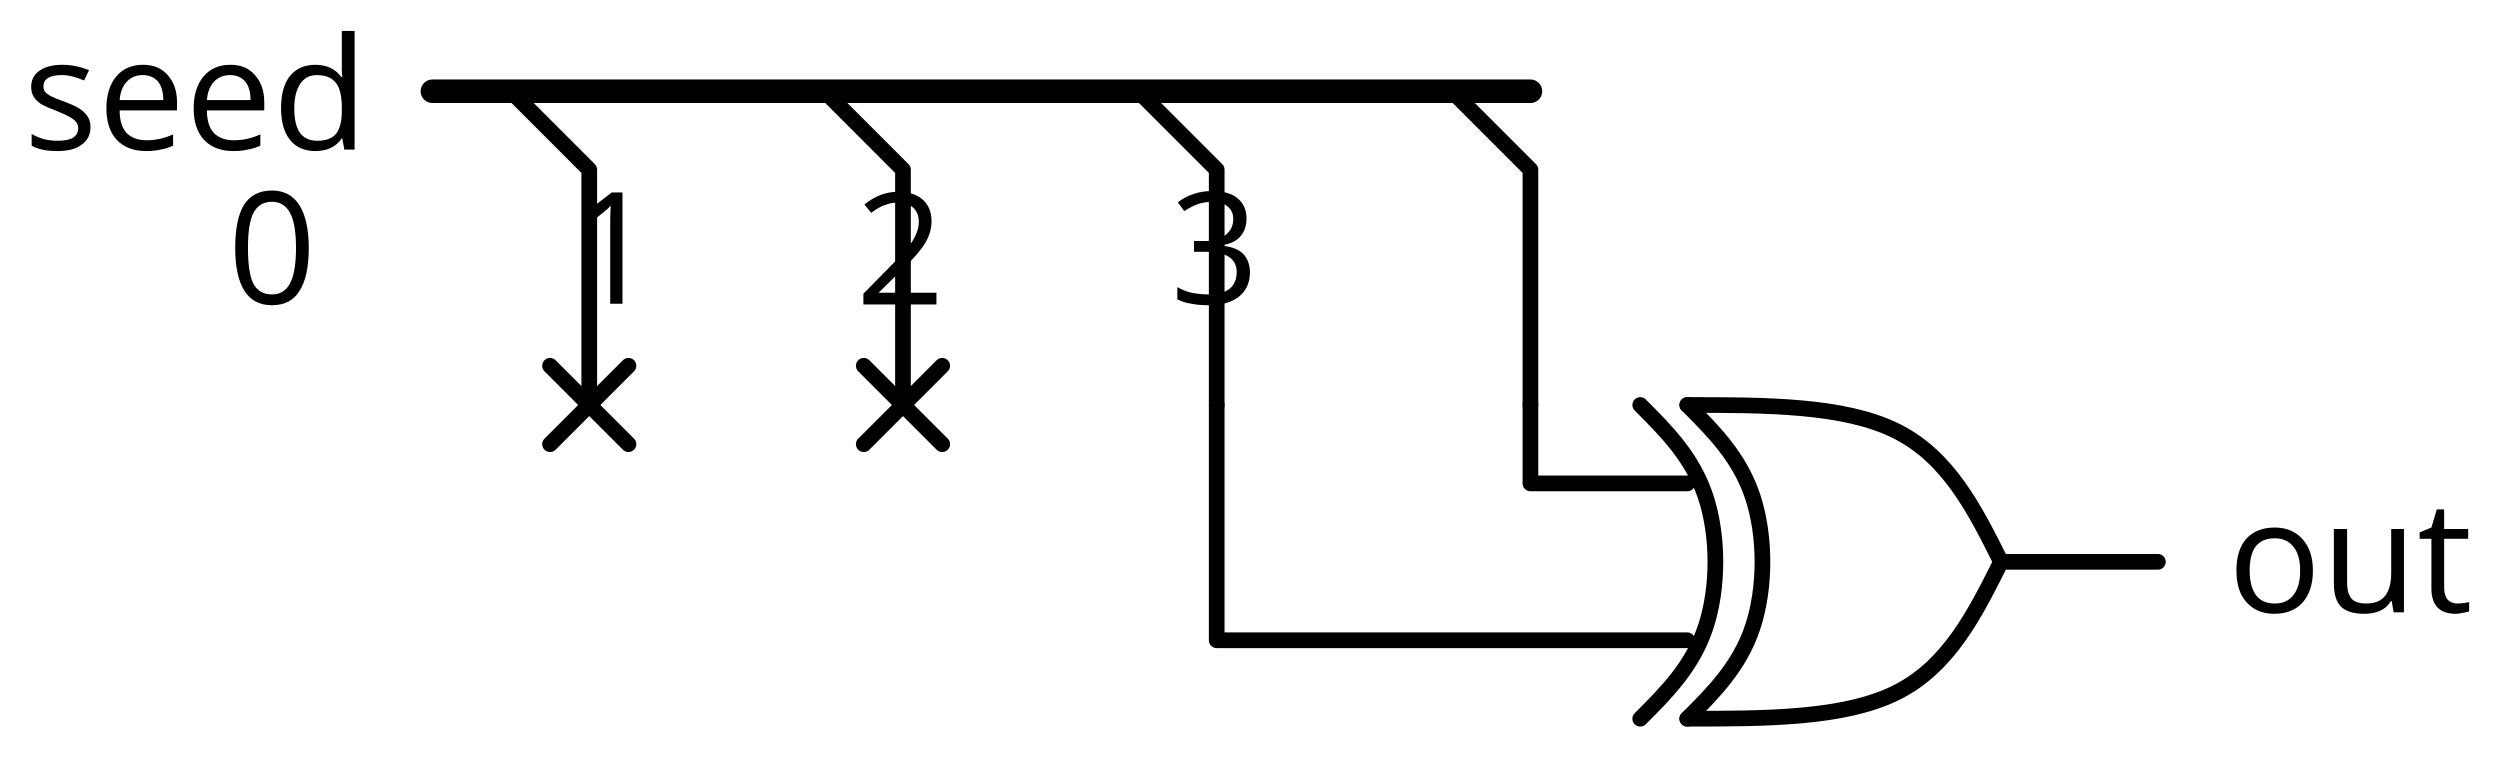
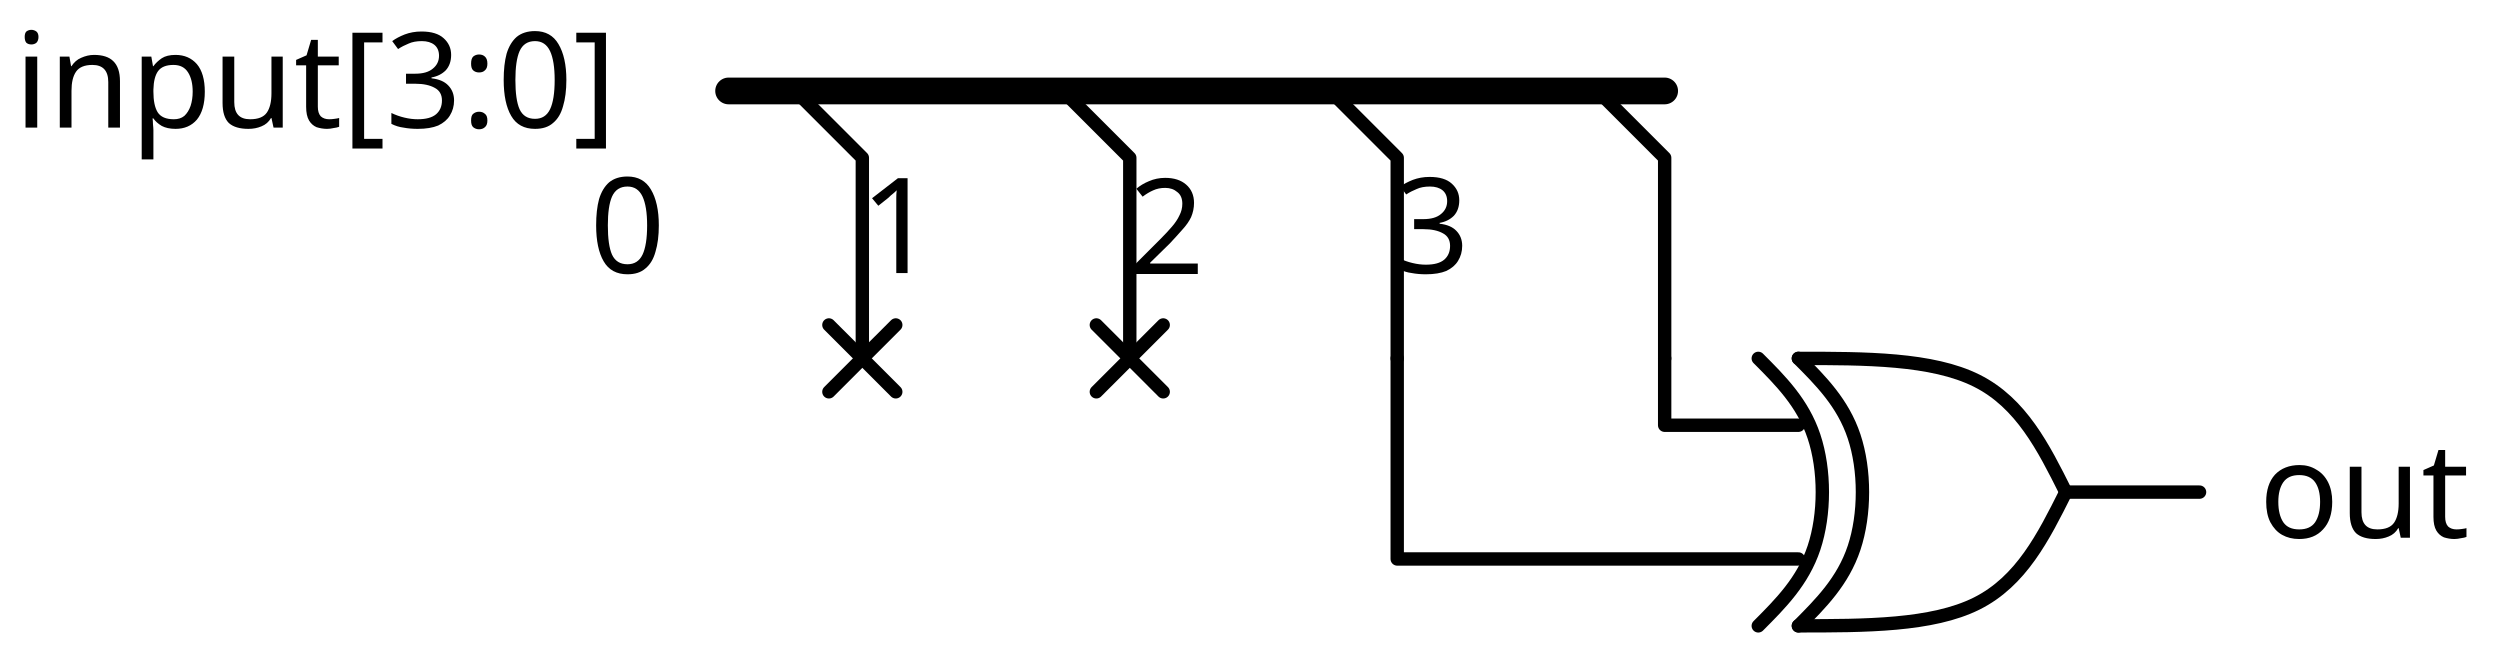
- <svg xmlns="http://www.w3.org/2000/svg" width="79.688mm" height="24.161mm" viewBox="0 0 79.688 24.161" version="1.1" id="svg8">
+ <svg xmlns="http://www.w3.org/2000/svg" width="93.478mm" height="24.653mm" viewBox="0 0 93.478 24.653" version="1.1" id="svg8">
  <defs id="defs2">
    <marker orient="auto" refY="0" refX="0" id="marker6650" style="overflow:visible">
      <path id="path6648" style="fill:#000000;fill-opacity:1;fill-rule:evenodd;stroke:#000000;stroke-width:0.625;stroke-linejoin:round;stroke-opacity:1" d="M 8.719,4.034 -2.207,0.016 8.719,-4.002 c -1.745,2.372 -1.735,5.617 -6e-7,8.035 z" transform="scale(-0.6)" />
    </marker>
    <marker orient="auto" refY="0" refX="0" id="marker6556" style="overflow:visible">
      <path id="path6554" style="fill:#000000;fill-opacity:1;fill-rule:evenodd;stroke:#000000;stroke-width:0.625;stroke-linejoin:round;stroke-opacity:1" d="M 8.719,4.034 -2.207,0.016 8.719,-4.002 c -1.745,2.372 -1.735,5.617 -6e-7,8.035 z" transform="scale(-0.6)" />
    </marker>
    <marker style="overflow:visible" id="marker6389" refX="0" refY="0" orient="auto">
      <path transform="scale(-0.6)" d="M 8.719,4.034 -2.207,0.016 8.719,-4.002 c -1.745,2.372 -1.735,5.617 -6e-7,8.035 z" style="fill:#000000;fill-opacity:1;fill-rule:evenodd;stroke:#000000;stroke-width:0.625;stroke-linejoin:round;stroke-opacity:1" id="path6387" />
    </marker>
    <marker style="overflow:visible" id="marker6245" refX="0" refY="0" orient="auto">
      <path transform="matrix(-0.4,0,0,-0.4,-4,0)" style="fill:#000000;fill-opacity:1;fill-rule:evenodd;stroke:#000000;stroke-width:1pt;stroke-opacity:1" d="M 0,0 5,-5 -12.5,0 5,5 Z" id="path6243" />
    </marker>
    <marker style="overflow:visible" id="marker6187" refX="0" refY="0" orient="auto">
      <path transform="matrix(-0.4,0,0,-0.4,-4,0)" style="fill:#000000;fill-opacity:1;fill-rule:evenodd;stroke:#000000;stroke-width:1pt;stroke-opacity:1" d="M 0,0 5,-5 -12.5,0 5,5 Z" id="path6185" />
    </marker>
    <marker orient="auto" refY="0" refX="0" id="marker5465" style="overflow:visible">
      <path id="path5463" d="M 0,0 5,-5 -12.5,0 5,5 Z" style="fill:#000000;fill-opacity:1;fill-rule:evenodd;stroke:#000000;stroke-width:1pt;stroke-opacity:1" transform="matrix(-0.4,0,0,-0.4,-4,0)" />
    </marker>
    <marker style="overflow:visible" id="marker5401" refX="0" refY="0" orient="auto">
      <path transform="matrix(-0.2,0,0,-0.2,-1.2,0)" style="fill:#000000;fill-opacity:1;fill-rule:evenodd;stroke:#000000;stroke-width:1pt;stroke-opacity:1" d="M 0,0 5,-5 -12.5,0 5,5 Z" id="path5399" />
    </marker>
    <marker orient="auto" refY="0" refX="0" id="Arrow1Send-2" style="overflow:visible">
      <path id="path4558-1" d="M 0,0 5,-5 -12.5,0 5,5 Z" style="fill:#000000;fill-opacity:1;fill-rule:evenodd;stroke:#000000;stroke-width:1pt;stroke-opacity:1" transform="matrix(-0.2,0,0,-0.2,-1.2,0)" />
    </marker>
    <marker orient="auto" refY="0" refX="0" id="Arrow1Send-2-9" style="overflow:visible">
      <path id="path4558-1-9" d="M 0,0 5,-5 -12.5,0 5,5 Z" style="fill:#000000;fill-opacity:1;fill-rule:evenodd;stroke:#000000;stroke-width:1pt;stroke-opacity:1" transform="matrix(-0.2,0,0,-0.2,-1.2,0)" />
    </marker>
    <marker style="overflow:visible" id="marker5401-4" refX="0" refY="0" orient="auto">
      <path transform="matrix(-0.2,0,0,-0.2,-1.2,0)" style="fill:#000000;fill-opacity:1;fill-rule:evenodd;stroke:#000000;stroke-width:1pt;stroke-opacity:1" d="M 0,0 5,-5 -12.5,0 5,5 Z" id="path5399-9" />
    </marker>
    <marker style="overflow:visible" id="marker5401-4-0" refX="0" refY="0" orient="auto">
      <path transform="matrix(-0.2,0,0,-0.2,-1.2,0)" style="fill:#000000;fill-opacity:1;fill-rule:evenodd;stroke:#000000;stroke-width:1pt;stroke-opacity:1" d="M 0,0 5,-5 -12.5,0 5,5 Z" id="path5399-9-7" />
    </marker>
  </defs>
-   <g id="layer1" transform="translate(-16.2172,-249.0912)">
-     <text xml:space="preserve" style="font-style:normal;font-variant:normal;font-weight:normal;font-stretch:normal;font-size:4.961px;line-height:125%;font-family:'Open Sans';-inkscape-font-specification:'Open Sans';text-align:end;letter-spacing:0px;word-spacing:0px;text-anchor:end;fill:#000000;fill-opacity:1;stroke:none;stroke-width:0.265px;stroke-linecap:butt;stroke-linejoin:miter;stroke-opacity:1" x="32.749" y="258.774" id="text6500">
-       <tspan id="tspan6498" x="32.749" y="258.774" style="text-align:end;text-anchor:end;stroke-width:0.265px">0</tspan>
+   <g id="layer1" transform="translate(-2.756294,-248.5995)">
+     <text xml:space="preserve" style="font-style:normal;font-variant:normal;font-weight:normal;font-stretch:normal;font-size:4.961px;line-height:125%;font-family:'Open Sans';-inkscape-font-specification:'Open Sans';text-align:end;letter-spacing:0px;word-spacing:0px;text-anchor:end;fill:#000000;fill-opacity:1;stroke:none;stroke-width:0.265px;stroke-linecap:butt;stroke-linejoin:miter;stroke-opacity:1" x="34.082" y="258.806" id="text6500">
+       <tspan id="tspan6498" x="34.082" y="258.806" style="font-style:normal;font-variant:normal;font-weight:normal;font-stretch:normal;font-family:sans-serif;-inkscape-font-specification:sans-serif;text-align:end;text-anchor:end;stroke-width:0.265px">0</tspan>
    </text>
-     <text xml:space="preserve" style="font-style:normal;font-variant:normal;font-weight:normal;font-stretch:normal;font-size:4.961px;line-height:125%;font-family:'Open Sans';-inkscape-font-specification:'Open Sans';text-align:end;letter-spacing:0px;word-spacing:0px;text-anchor:end;fill:#000000;fill-opacity:1;stroke:none;stroke-width:0.265px;stroke-linecap:butt;stroke-linejoin:miter;stroke-opacity:1" x="43.607" y="258.771" id="text6500-9">
-       <tspan id="tspan6498-6" x="43.607" y="258.771" style="text-align:end;text-anchor:end;stroke-width:0.265px">1</tspan>
+     <text xml:space="preserve" style="font-style:normal;font-variant:normal;font-weight:normal;font-stretch:normal;font-size:4.961px;line-height:125%;font-family:'Open Sans';-inkscape-font-specification:'Open Sans';text-align:end;letter-spacing:0px;word-spacing:0px;text-anchor:end;fill:#000000;fill-opacity:1;stroke:none;stroke-width:0.265px;stroke-linecap:butt;stroke-linejoin:miter;stroke-opacity:1" x="44.21" y="258.808" id="text6500-9">
+       <tspan id="tspan6498-6" x="44.21" y="258.808" style="font-style:normal;font-variant:normal;font-weight:normal;font-stretch:normal;font-family:sans-serif;-inkscape-font-specification:sans-serif;text-align:end;text-anchor:end;stroke-width:0.265px">1</tspan>
    </text>
-     <text xml:space="preserve" style="font-style:normal;font-variant:normal;font-weight:normal;font-stretch:normal;font-size:4.961px;line-height:125%;font-family:'Open Sans';-inkscape-font-specification:'Open Sans';text-align:end;letter-spacing:0px;word-spacing:0px;text-anchor:end;fill:#000000;fill-opacity:1;stroke:none;stroke-width:0.265px;stroke-linecap:butt;stroke-linejoin:miter;stroke-opacity:1" x="62.793" y="258.772" id="text6500-9-4">
-       <tspan id="tspan6498-6-9" x="62.793" y="258.772" style="text-align:end;text-anchor:end;stroke-width:0.265px">3</tspan>
+     <text xml:space="preserve" style="font-style:normal;font-variant:normal;font-weight:normal;font-stretch:normal;font-size:4.961px;line-height:125%;font-family:'Open Sans';-inkscape-font-specification:'Open Sans';text-align:end;letter-spacing:0px;word-spacing:0px;text-anchor:end;fill:#000000;fill-opacity:1;stroke:none;stroke-width:0.265px;stroke-linecap:butt;stroke-linejoin:miter;stroke-opacity:1" x="64.15" y="258.806" id="text6500-9-4">
+       <tspan id="tspan6498-6-9" x="64.15" y="258.806" style="font-style:normal;font-variant:normal;font-weight:normal;font-stretch:normal;font-family:sans-serif;-inkscape-font-specification:sans-serif;text-align:end;text-anchor:end;stroke-width:0.265px">3</tspan>
    </text>
-     <text xml:space="preserve" style="font-style:normal;font-variant:normal;font-weight:normal;font-stretch:normal;font-size:4.961px;line-height:125%;font-family:'Open Sans';-inkscape-font-specification:'Open Sans';text-align:end;letter-spacing:0px;word-spacing:0px;text-anchor:end;fill:#000000;fill-opacity:1;stroke:none;stroke-width:0.265px;stroke-linecap:butt;stroke-linejoin:miter;stroke-opacity:1" x="52.769" y="258.796" id="text6500-9-3">
-       <tspan id="tspan6498-6-5" x="52.769" y="258.796" style="text-align:end;text-anchor:end;stroke-width:0.265px">2</tspan>
+     <text xml:space="preserve" style="font-style:normal;font-variant:normal;font-weight:normal;font-stretch:normal;font-size:4.961px;line-height:125%;font-family:'Open Sans';-inkscape-font-specification:'Open Sans';text-align:end;letter-spacing:0px;word-spacing:0px;text-anchor:end;fill:#000000;fill-opacity:1;stroke:none;stroke-width:0.265px;stroke-linecap:butt;stroke-linejoin:miter;stroke-opacity:1" x="54.249" y="258.841" id="text6500-9-3">
+       <tspan id="tspan6498-6-5" x="54.249" y="258.841" style="font-style:normal;font-variant:normal;font-weight:normal;font-stretch:normal;font-family:sans-serif;-inkscape-font-specification:sans-serif;text-align:end;text-anchor:end;stroke-width:0.265px">2</tspan>
    </text>
    <path style="fill:none;fill-rule:evenodd;stroke:#000000;stroke-width:0.5;stroke-linecap:round;stroke-linejoin:round;stroke-miterlimit:4;stroke-dasharray:none;stroke-opacity:1" d="M 65,262 65,264.5 h 5" id="path6546" />
    <g id="g6960" transform="matrix(-1,0,0,1,150,-17.49998)">
      <path id="path6924" d="m 81.5,279.5 c -0.833,0.833 -1.666,1.666 -2.083,2.917 -0.417,1.25 -0.417,2.916 -6.5e-5,4.167 0.417,1.25 1.25,2.083 2.083,2.917" style="fill:none;fill-rule:evenodd;stroke:#000000;stroke-width:0.5;stroke-linecap:round;stroke-linejoin:round;stroke-miterlimit:4;stroke-dasharray:none;stroke-opacity:1" />
      <path id="path6924-2" d="m 80,279.5 c -0.833,0.833 -1.666,1.666 -2.083,2.917 -0.417,1.25 -0.417,2.916 -6.5e-5,4.167 0.417,1.25 1.25,2.083 2.083,2.917" style="fill:none;fill-rule:evenodd;stroke:#000000;stroke-width:0.5;stroke-linecap:round;stroke-linejoin:round;stroke-miterlimit:4;stroke-dasharray:none;stroke-opacity:1" />
      <path id="path6946" d="m 80,279.5 c -2.5,0 -5,0 -6.666,0.833 -1.667,0.833 -2.5,2.5 -3.334,4.167" style="fill:none;fill-rule:evenodd;stroke:#000000;stroke-width:0.5;stroke-linecap:round;stroke-linejoin:round;stroke-miterlimit:4;stroke-dasharray:none;stroke-opacity:1" />
      <path id="path6950" d="m 80,289.5 c -2.5,0 -4.999,10e-6 -6.666,-0.833 -1.667,-0.833 -2.5,-2.5 -3.334,-4.167" style="fill:none;fill-rule:evenodd;stroke:#000000;stroke-width:0.5;stroke-linecap:round;stroke-linejoin:round;stroke-miterlimit:4;stroke-dasharray:none;stroke-opacity:1" />
    </g>
    <path style="fill:none;fill-rule:evenodd;stroke:#000000;stroke-width:0.5;stroke-linecap:round;stroke-linejoin:round;stroke-miterlimit:4;stroke-dasharray:none;stroke-opacity:1" d="m 55,262 v 7.5 h 15" id="path6962" />
-     <path style="fill:none;fill-rule:evenodd;stroke:#000000;stroke-width:0.75;stroke-linecap:round;stroke-linejoin:round;stroke-miterlimit:4;stroke-dasharray:none;stroke-opacity:1" d="M 30,252 H 65" id="path6964" />
+     <path style="fill:none;fill-rule:evenodd;stroke:#000000;stroke-width:1;stroke-linecap:round;stroke-linejoin:round;stroke-miterlimit:4;stroke-dasharray:none;stroke-opacity:1" d="M 30,252 H 65" id="path6964" />
    <path style="fill:none;fill-rule:evenodd;stroke:#000000;stroke-width:0.5;stroke-linecap:round;stroke-linejoin:round;stroke-miterlimit:4;stroke-dasharray:none;stroke-opacity:1" d="m 35,262 v -7.5 L 32.5,252" id="path6966" />
    <path style="fill:none;fill-rule:evenodd;stroke:#000000;stroke-width:0.5;stroke-linecap:round;stroke-linejoin:round;stroke-miterlimit:4;stroke-dasharray:none;stroke-opacity:1" d="m 45,262 v -7.5 L 42.5,252" id="path6966-6" />
    <path style="fill:none;fill-rule:evenodd;stroke:#000000;stroke-width:0.5;stroke-linecap:round;stroke-linejoin:round;stroke-miterlimit:4;stroke-dasharray:none;stroke-opacity:1" d="m 55,262 v -7.5 L 52.5,252" id="path6966-6-5" />
    <path style="fill:none;fill-rule:evenodd;stroke:#000000;stroke-width:0.5;stroke-linecap:round;stroke-linejoin:round;stroke-miterlimit:4;stroke-dasharray:none;stroke-opacity:1" d="m 65,262 v -7.5 L 62.5,252" id="path6966-6-5-8" />
-     <text xml:space="preserve" style="font-style:normal;font-variant:normal;font-weight:normal;font-stretch:normal;font-size:4.961px;line-height:125%;font-family:'Open Sans';-inkscape-font-specification:'Open Sans';text-align:start;letter-spacing:0px;word-spacing:0px;text-anchor:start;fill:#000000;fill-opacity:1;stroke:none;stroke-width:0.265px;stroke-linecap:butt;stroke-linejoin:miter;stroke-opacity:1" x="16.96" y="253.86" id="text6500-9-3-7-6">
-       <tspan id="tspan6498-6-5-9-0" x="16.96" y="253.86" style="text-align:start;text-anchor:start;stroke-width:0.265px">seed</tspan>
+     <text xml:space="preserve" style="font-style:normal;font-variant:normal;font-weight:normal;font-stretch:normal;font-size:4.961px;line-height:125%;font-family:'Open Sans';-inkscape-font-specification:'Open Sans';text-align:start;letter-spacing:0px;word-spacing:0px;text-anchor:start;fill:#000000;fill-opacity:1;stroke:none;stroke-width:0.265px;stroke-linecap:butt;stroke-linejoin:miter;stroke-opacity:1" x="3.289" y="253.369" id="text6500-9-3-7-6">
+       <tspan id="tspan6498-6-5-9-0" x="3.289" y="253.369" style="font-style:normal;font-variant:normal;font-weight:normal;font-stretch:normal;font-family:sans-serif;-inkscape-font-specification:sans-serif;text-align:start;text-anchor:start;stroke-width:0.265px">input[3:0]</tspan>
    </text>
    <g id="g6345">
      <path id="path6339" d="m 33.75,260.75 2.5,2.5" style="fill:none;fill-rule:evenodd;stroke:#000000;stroke-width:0.5;stroke-linecap:round;stroke-linejoin:round;stroke-miterlimit:4;stroke-dasharray:none;stroke-opacity:1" />
      <path id="path6341" d="m 36.25,260.75 -2.5,2.5" style="fill:none;fill-rule:evenodd;stroke:#000000;stroke-width:0.5;stroke-linecap:round;stroke-linejoin:round;stroke-miterlimit:4;stroke-dasharray:none;stroke-opacity:1" />
    </g>
    <g transform="translate(10,9.813916e-6)" id="g6345-0">
      <path id="path6339-1" d="m 33.75,260.75 2.5,2.5" style="fill:none;fill-rule:evenodd;stroke:#000000;stroke-width:0.5;stroke-linecap:round;stroke-linejoin:round;stroke-miterlimit:4;stroke-dasharray:none;stroke-opacity:1" />
      <path id="path6341-6" d="m 36.25,260.75 -2.5,2.5" style="fill:none;fill-rule:evenodd;stroke:#000000;stroke-width:0.5;stroke-linecap:round;stroke-linejoin:round;stroke-miterlimit:4;stroke-dasharray:none;stroke-opacity:1" />
    </g>
    <path style="fill:none;fill-rule:evenodd;stroke:#000000;stroke-width:0.5;stroke-linecap:round;stroke-linejoin:round;stroke-miterlimit:4;stroke-dasharray:none;stroke-opacity:1" d="m 80,267 h 5" id="path6368" />
-     <text xml:space="preserve" style="font-style:normal;font-variant:normal;font-weight:normal;font-stretch:normal;font-size:4.961px;line-height:125%;font-family:'Open Sans';-inkscape-font-specification:'Open Sans';text-align:start;letter-spacing:0px;word-spacing:0px;text-anchor:start;fill:#000000;fill-opacity:1;stroke:none;stroke-width:0.265px;stroke-linecap:butt;stroke-linejoin:miter;stroke-opacity:1" x="87.221" y="268.611" id="text6500-9-3-7-6-3">
-       <tspan id="tspan6498-6-5-9-0-2" x="87.221" y="268.611" style="text-align:start;text-anchor:start;stroke-width:0.265px">out</tspan>
+     <text xml:space="preserve" style="font-style:normal;font-variant:normal;font-weight:normal;font-stretch:normal;font-size:4.961px;line-height:125%;font-family:'Open Sans';-inkscape-font-specification:'Open Sans';text-align:start;letter-spacing:0px;word-spacing:0px;text-anchor:start;fill:#000000;fill-opacity:1;stroke:none;stroke-width:0.265px;stroke-linecap:butt;stroke-linejoin:miter;stroke-opacity:1" x="87.226" y="268.707" id="text6500-9-3-7-6-3">
+       <tspan id="tspan6498-6-5-9-0-2" x="87.226" y="268.707" style="font-style:normal;font-variant:normal;font-weight:normal;font-stretch:normal;font-family:sans-serif;-inkscape-font-specification:sans-serif;text-align:start;text-anchor:start;stroke-width:0.265px">out</tspan>
    </text>
  </g>
</svg>
